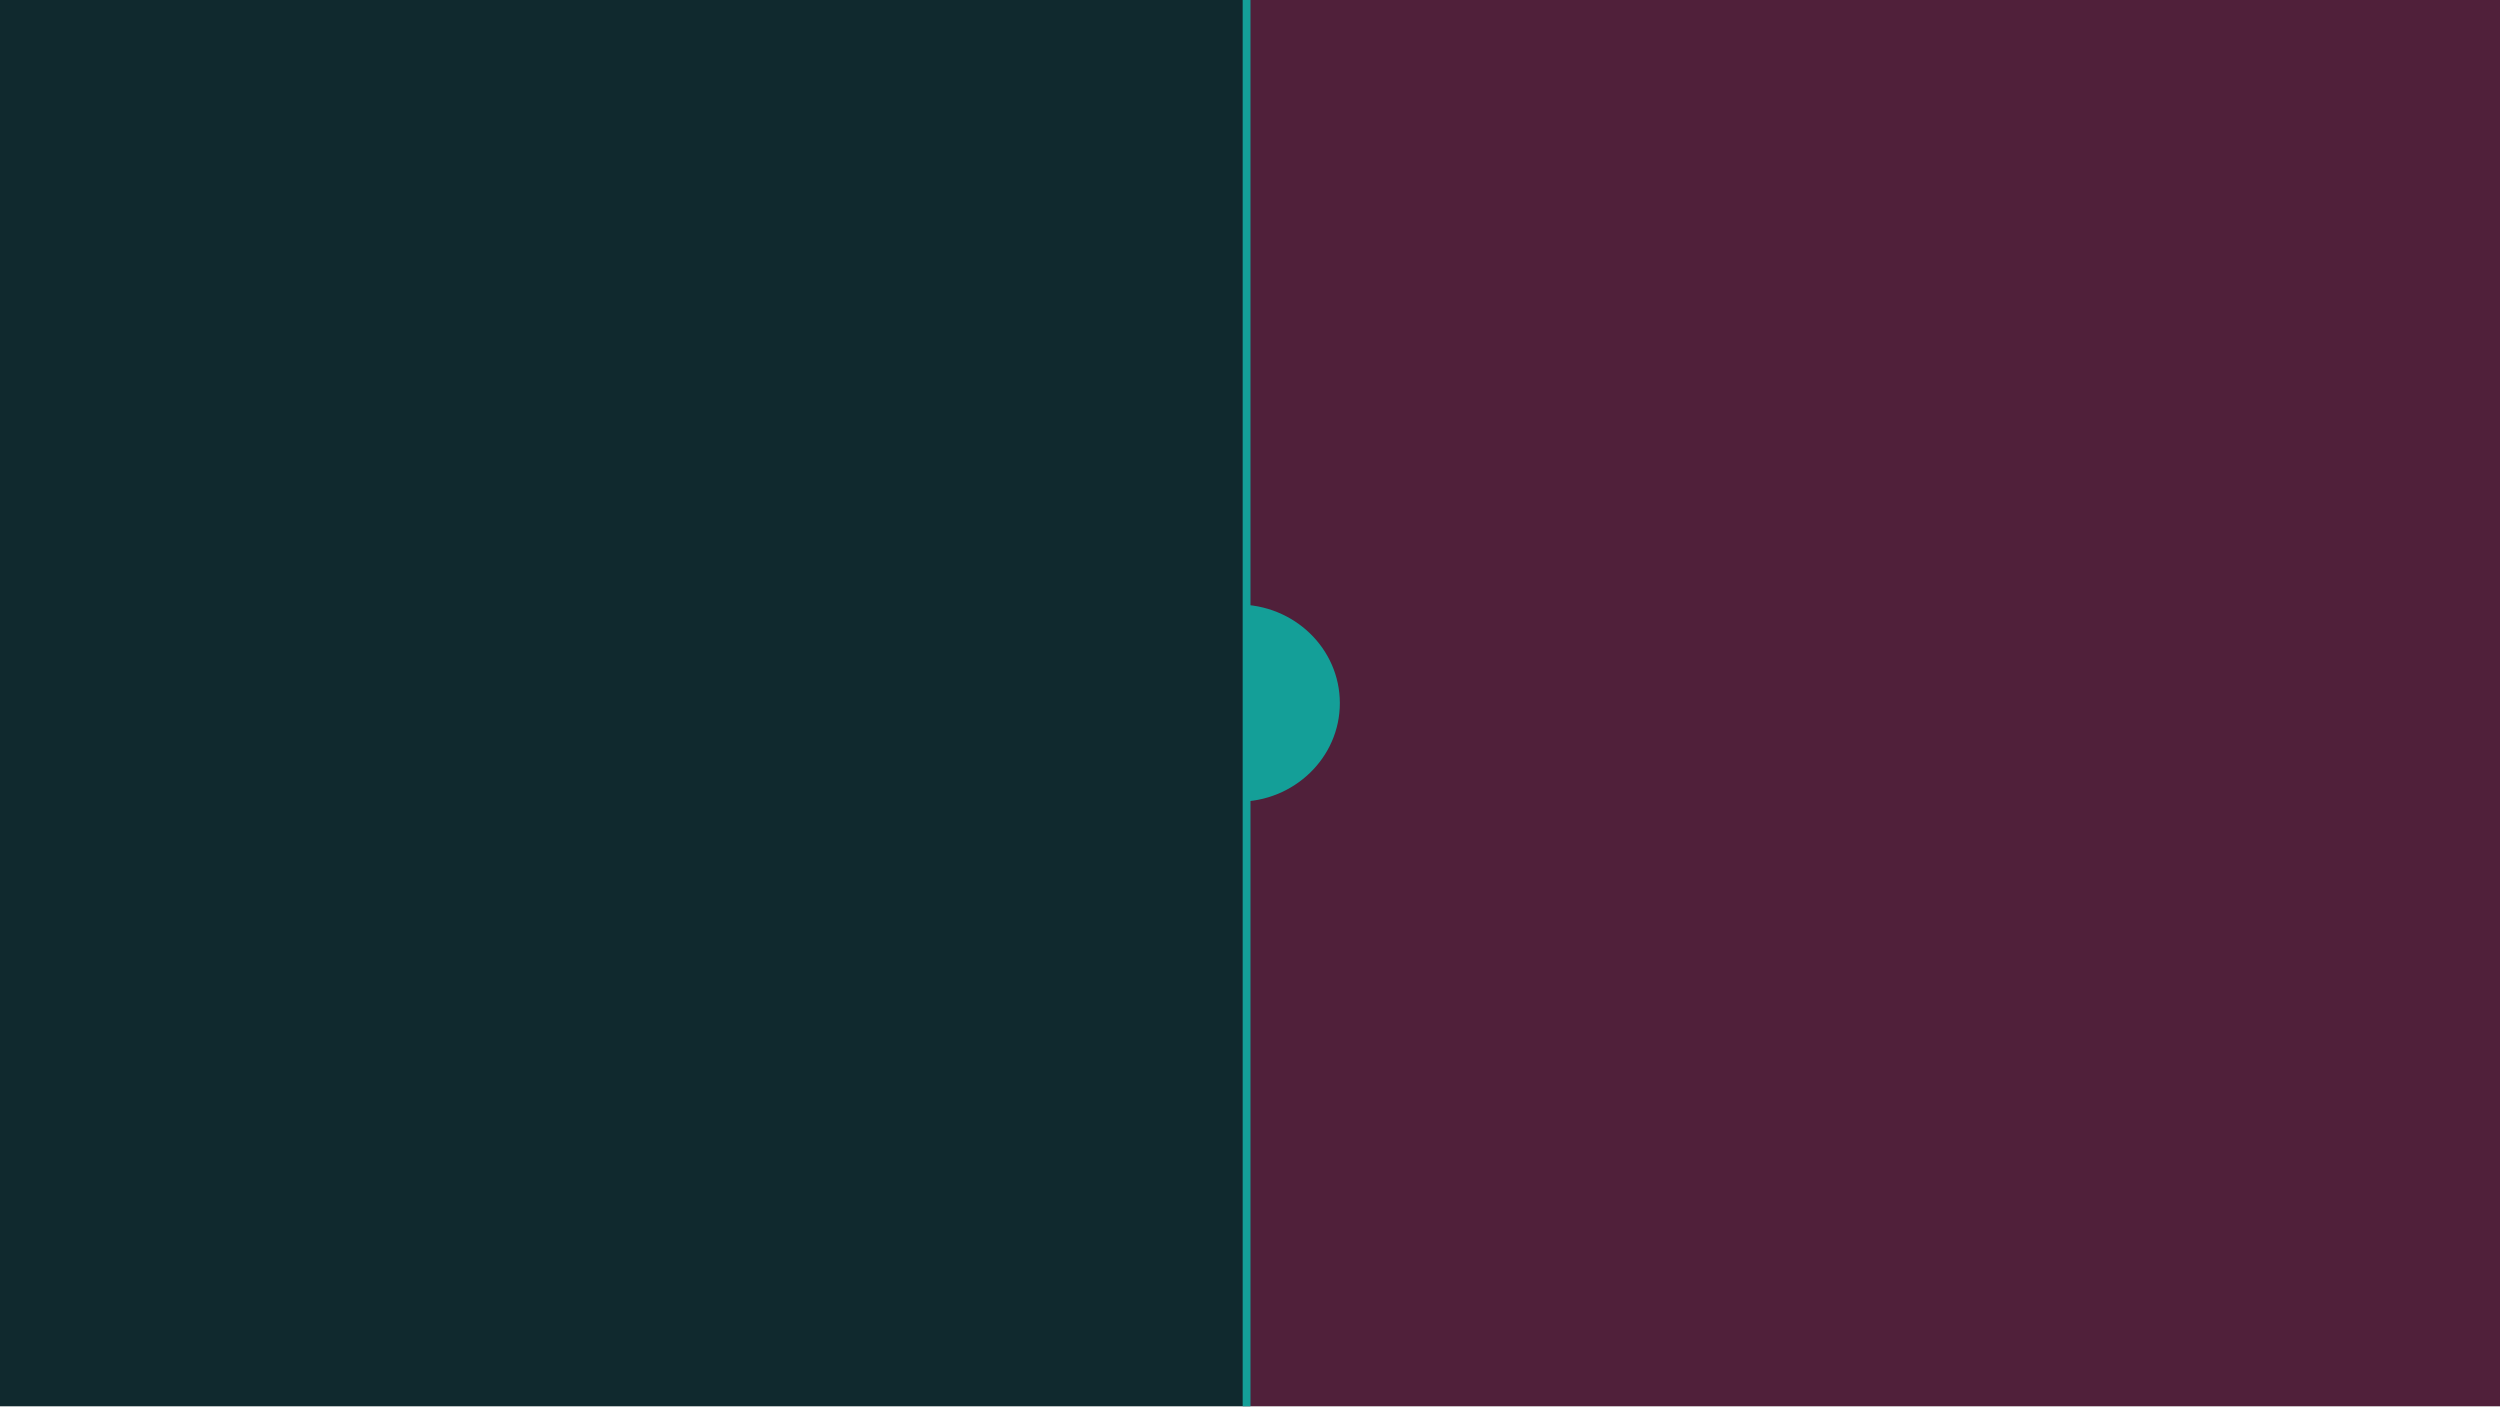
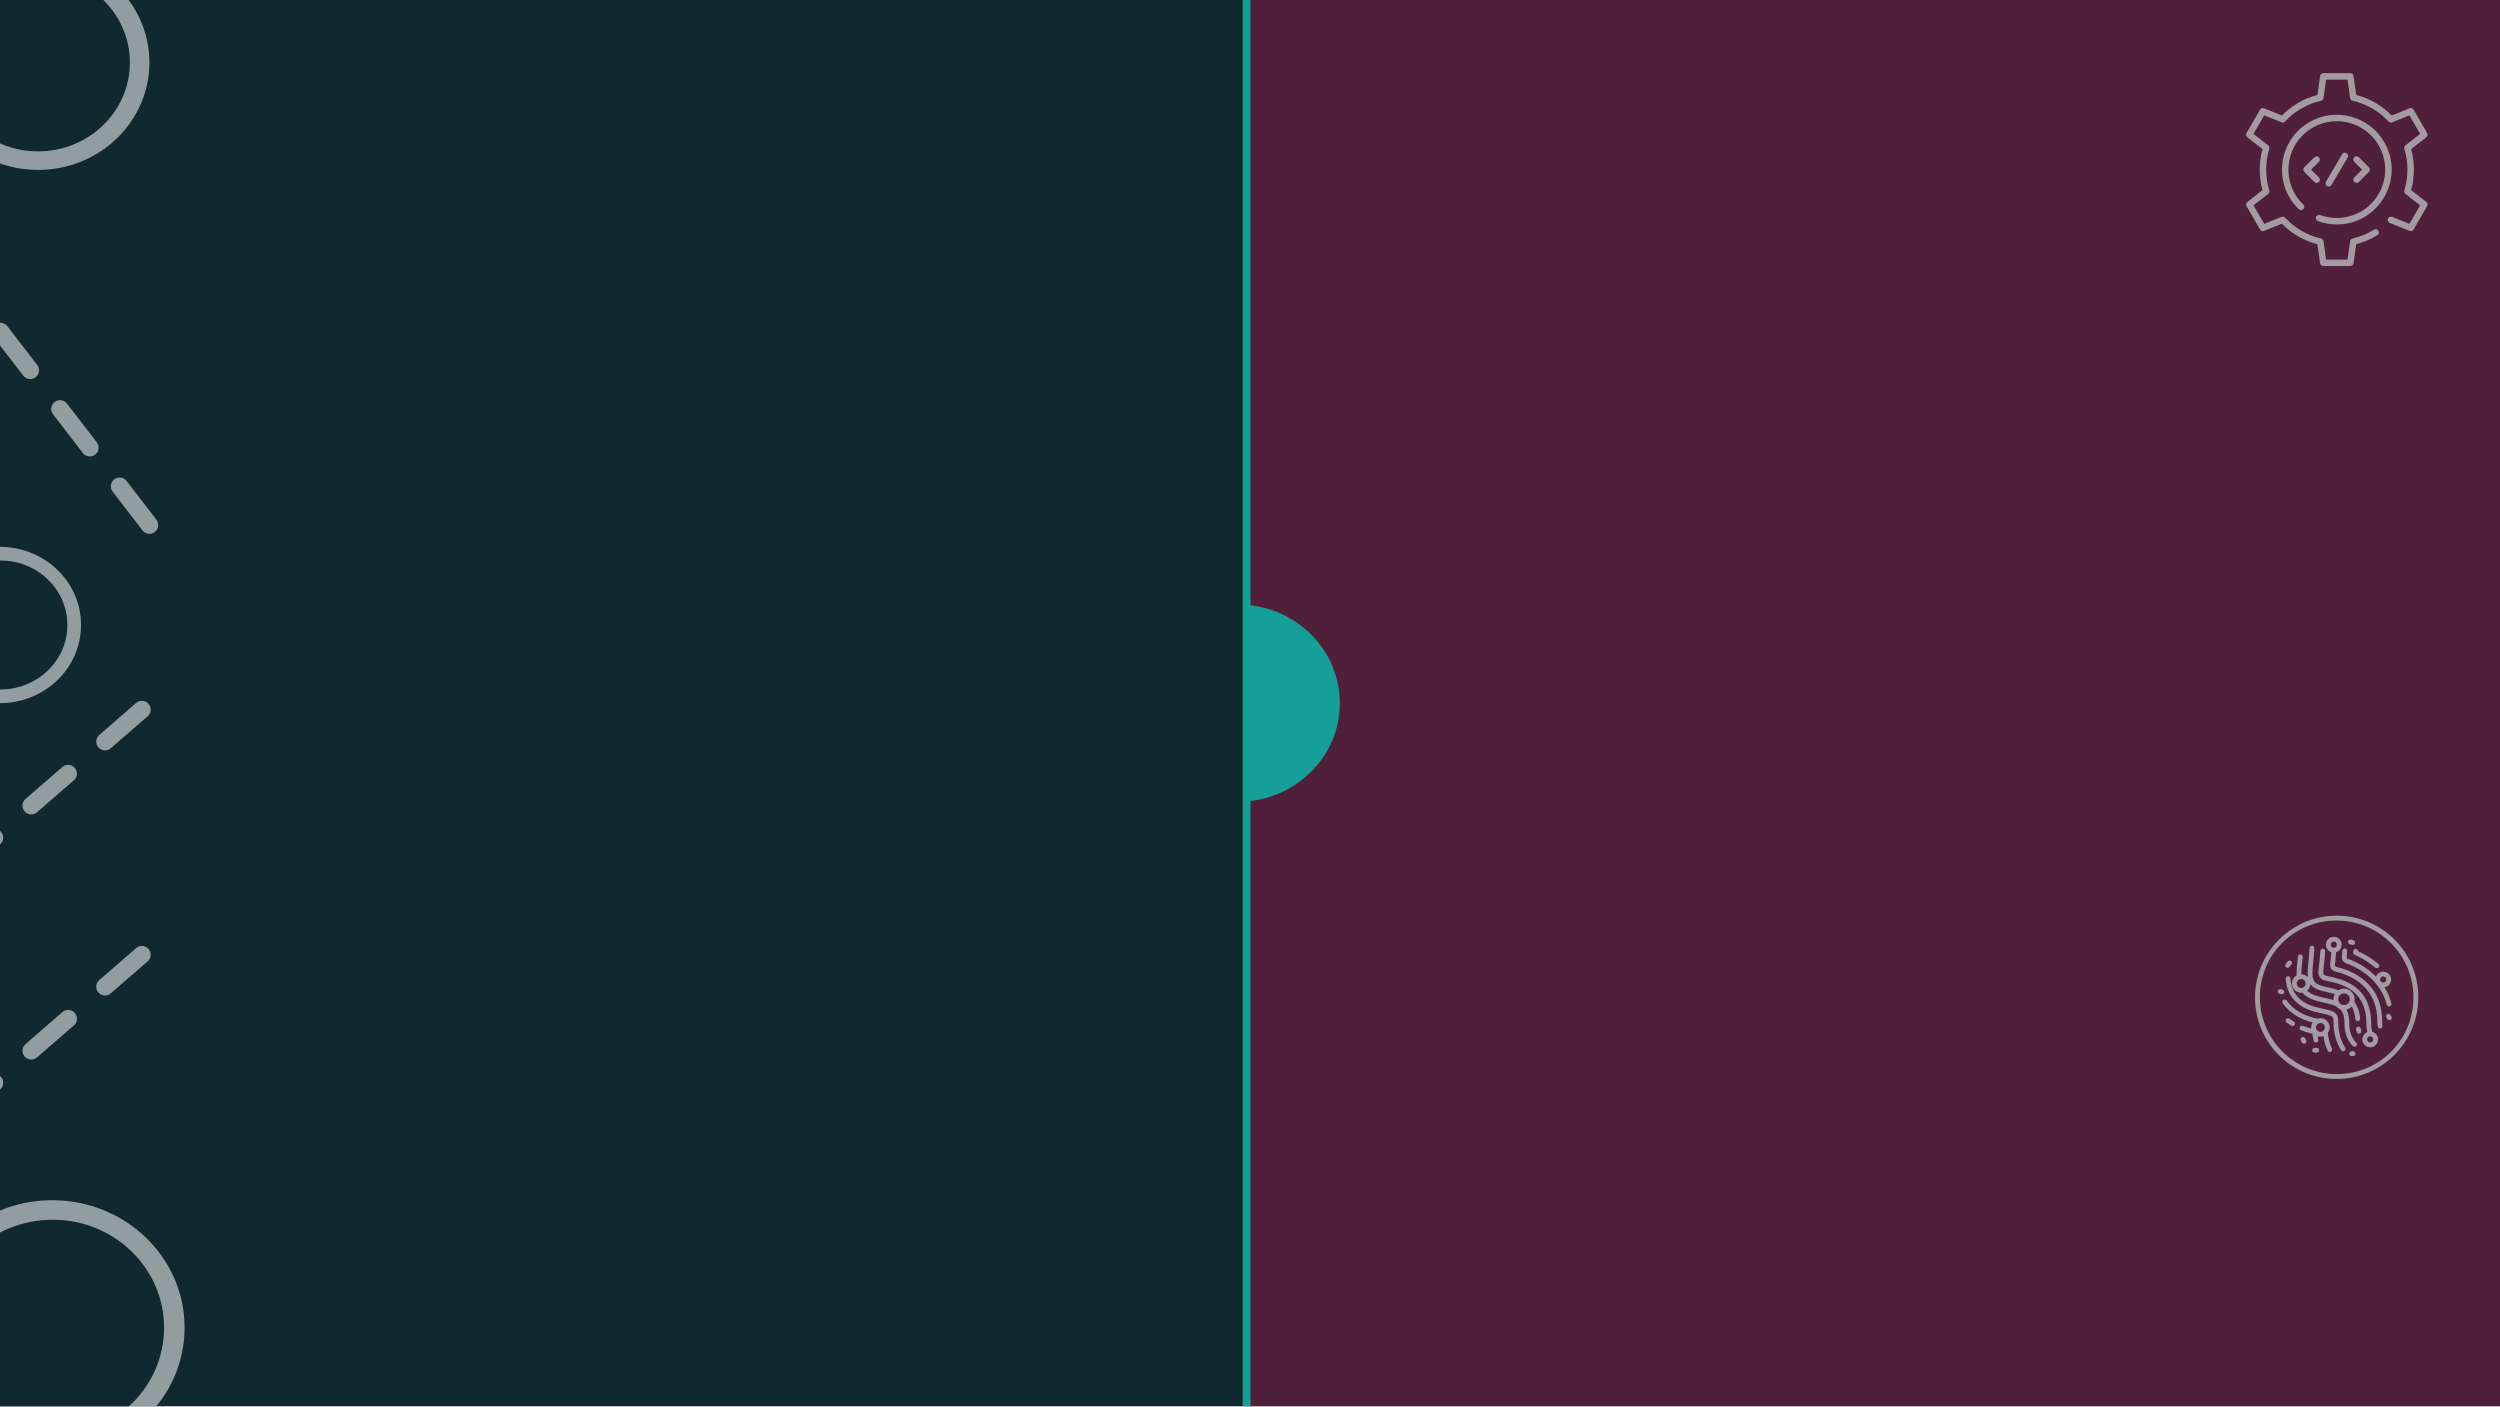
<svg xmlns="http://www.w3.org/2000/svg" width="2560" height="1440" viewBox="0 0 2560 1440">
  <defs>
-     <clipPath id="b">
+     <clipPath id="clip-skills-backdrop">
      <rect width="2560" height="1440" />
    </clipPath>
  </defs>
-   <g id="a" clip-path="url(#b)">
+   <g id="skills-backdrop" clip-path="url(#clip-skills-backdrop)">
    <rect width="2560" height="1440" fill="#fff" />
-     <rect width="1280" height="1441" transform="translate(1280)" fill="#50203a" />
-     <path d="M104.5,0C162.214,0,209,45.219,209,101S162.214,202,104.5,202,0,156.781,0,101,46.786,0,104.5,0Z" transform="translate(1163 619)" fill="#149f98" />
-     <rect width="1280" height="1441" fill="#10292e" />
-     <line y2="1441" transform="translate(1276.5 -0.5)" fill="none" stroke="#149f98" stroke-linecap="round" stroke-width="8" />
+     <rect id="Rectangle_2" data-name="Rectangle 2" width="1280" height="1441" transform="translate(1280)" fill="#50203a" />
+     <path id="Path_1" data-name="Path 1" d="M104.5,0C162.214,0,209,45.219,209,101S162.214,202,104.5,202,0,156.781,0,101,46.786,0,104.5,0Z" transform="translate(1163 619)" fill="#149f98" />
+     <rect id="Rectangle_1" data-name="Rectangle 1" width="1280" height="1441" fill="#10292e" />
+     <line id="Line_1" data-name="Line 1" y2="1441" transform="translate(1276.5 -0.5)" fill="none" stroke="#149f98" stroke-linecap="round" stroke-width="8" />
+     <ellipse id="Ellipse_14" data-name="Ellipse 14" cx="135.5" cy="130.5" rx="135.5" ry="130.5" transform="translate(-82 1229)" fill="rgba(200,207,205,0.7)" />
+     <ellipse id="Ellipse_13" data-name="Ellipse 13" cx="114" cy="110.5" rx="114" ry="110.5" transform="translate(-60 1249)" fill="#10292e" />
+     <line id="Line_5" data-name="Line 5" x1="243.5" y1="316.108" transform="translate(-90.5 221.5)" fill="none" stroke="rgba(200,207,205,0.7)" stroke-linecap="round" stroke-width="18" stroke-dasharray="50" />
+     <line id="Line_4" data-name="Line 4" y1="184" x2="212" transform="translate(-43.5 706.5)" fill="none" stroke="rgba(200,207,205,0.7)" stroke-linecap="round" stroke-width="18" stroke-dasharray="50" />
+     <line id="Line_6" data-name="Line 6" y1="184" x2="212" transform="translate(-43.5 957.5)" fill="none" stroke="rgba(200,207,205,0.7)" stroke-linecap="round" stroke-width="18" stroke-dasharray="50" />
+     <ellipse id="Ellipse_12" data-name="Ellipse 12" cx="83" cy="80" rx="83" ry="80" transform="translate(-83 560)" fill="rgba(200,207,205,0.7)" />
+     <ellipse id="Ellipse_11" data-name="Ellipse 11" cx="114" cy="110" rx="114" ry="110" transform="translate(-75 -46)" fill="rgba(200,207,205,0.7)" />
+     <ellipse id="Ellipse_10" data-name="Ellipse 10" cx="68.5" cy="66" rx="68.5" ry="66" transform="translate(-68 574)" fill="#10292e" />
+     <ellipse id="Ellipse_9" data-name="Ellipse 9" cx="94" cy="91" rx="94" ry="91" transform="translate(-55 -27)" fill="#10292e" />
+     <g id="technology" transform="translate(2285.777 74.903)">
+       <path id="Path_24" data-name="Path 24" d="M199.576,136.173,185.74,160.138a3.3,3.3,0,0,1-4.1,1.411l-20.367-8.222a3.3,3.3,0,1,1,2.473-6.125l17.7,7.147,10.965-18.993L177.4,123.612a3.3,3.3,0,0,1-1.123-3.572,72.706,72.706,0,0,0,0-42.539,3.3,3.3,0,0,1,1.123-3.572L192.42,62.186,181.454,43.193l-17.7,7.147a3.3,3.3,0,0,1-3.655-.813,71.976,71.976,0,0,0-36.813-21.274,3.3,3.3,0,0,1-2.536-2.76l-2.66-18.886H96.155L93.5,25.492a3.3,3.3,0,0,1-2.536,2.76A71.977,71.977,0,0,0,54.147,49.525a3.3,3.3,0,0,1-3.655.813l-17.7-7.147L21.821,62.185,36.844,73.929A3.3,3.3,0,0,1,37.967,77.5a72.706,72.706,0,0,0,0,42.539,3.3,3.3,0,0,1-1.123,3.572L21.821,135.355l10.966,18.993,17.7-7.147a3.3,3.3,0,0,1,3.655.813,71.976,71.976,0,0,0,36.813,21.274,3.3,3.3,0,0,1,2.536,2.76l2.66,18.886h21.931l2.66-18.886a3.3,3.3,0,0,1,2.536-2.76,71.737,71.737,0,0,0,21.873-8.986,3.3,3.3,0,0,1,3.48,5.616,78.363,78.363,0,0,1-21.659,9.269l-2.748,19.51a3.3,3.3,0,0,1-3.271,2.842H93.285a3.3,3.3,0,0,1-3.271-2.842l-2.748-19.51a78.5,78.5,0,0,1-36.377-21.023L32.6,161.548a3.3,3.3,0,0,1-4.1-1.411L14.665,136.172a3.3,3.3,0,0,1,.826-4.254l15.522-12.135a79.372,79.372,0,0,1,0-42.029L15.491,65.62a3.3,3.3,0,0,1-.826-4.254L28.5,37.4a3.3,3.3,0,0,1,4.1-1.411l18.291,7.384A78.5,78.5,0,0,1,87.267,22.35l2.748-19.51A3.3,3.3,0,0,1,93.285,0h27.672a3.3,3.3,0,0,1,3.271,2.842l2.748,19.51a78.5,78.5,0,0,1,36.377,21.023l18.291-7.384a3.3,3.3,0,0,1,4.1,1.411l13.836,23.964a3.3,3.3,0,0,1-.826,4.254L183.228,77.756a79.372,79.372,0,0,1,0,42.029L198.75,131.92a3.3,3.3,0,0,1,.826,4.253Zm-97.866-21.69,16.515-28.076a3.3,3.3,0,1,0-5.694-3.35L96.016,111.133a3.3,3.3,0,1,0,5.694,3.35Zm-12.9-28.375a3.3,3.3,0,0,0-4.671,0L73.814,96.435a3.3,3.3,0,0,0,0,4.671l10.327,10.327a3.3,3.3,0,0,0,4.671-4.671l-7.991-7.991,7.991-7.991a3.3,3.3,0,0,0,0-4.672Zm38.54,26.293a3.293,3.293,0,0,0,2.336-.967l10.327-10.327a3.3,3.3,0,0,0,0-4.671L129.687,86.107a3.3,3.3,0,1,0-4.671,4.671l7.991,7.991-7.991,7.991a3.307,3.307,0,0,0,2.335,5.64ZM87.79,151.49a56.16,56.16,0,0,0,19.362,3.462c40.8,0,68.149-42.607,50.914-79.794A56.217,56.217,0,0,0,83.509,47.824c-35.714,16.552-43.811,64.143-15.248,91.5a3.3,3.3,0,1,0,4.569-4.771C47.644,110.429,54.758,68.43,86.286,53.818a49.546,49.546,0,1,1,3.777,91.47,3.3,3.3,0,1,0-2.273,6.2Z" fill="rgba(200,207,205,0.7)" />
+     </g>
+     <g id="pasta" transform="translate(2309 937.5)">
+       <g id="Group_13" data-name="Group 13">
+         <g id="Group_12" data-name="Group 12">
+           <path id="Path_25" data-name="Path 25" d="M142.97,24.53A83.75,83.75,0,0,0,24.53,142.97,83.75,83.75,0,0,0,142.97,24.53ZM139.5,139.5A78.843,78.843,0,0,1,28,28,78.843,78.843,0,0,1,139.5,139.5Z" fill="rgba(200,207,205,0.7)" />
+         </g>
+       </g>
+       <g id="Group_15" data-name="Group 15" transform="translate(37.961 30.836)">
+         <g id="Group_14" data-name="Group 14">
+           <path id="Path_26" data-name="Path 26" d="M185.772,168.929a34.344,34.344,0,0,0-5.829-17.33,10.856,10.856,0,0,0-16.308-11.67,87,87,0,0,0-11.289-3.032c-6.242-1.355-10.616-2.763-13.13-5.6-2.857-3.223-2.39-11.475-1.459-19.913.486-4.407,1.037-9.4,1.216-14.592a2.454,2.454,0,0,0-4.9-.168c-.172,5-.712,9.9-1.189,14.222-.7,6.31-1,11.56-.468,15.737a9.436,9.436,0,0,0-6.837-3.009,131.562,131.562,0,0,1,1.037-13.418c.152-1.384.307-2.783.452-4.2a2.454,2.454,0,0,0-4.882-.5c-.144,1.4-.3,2.788-.448,4.16a120.5,120.5,0,0,0-1.056,15.279,9.456,9.456,0,0,0,5.921,17.533c5.984,6.668,14.664,8.554,22.328,10.218,4.515.98,8.782,1.909,12.264,3.657a10.907,10.907,0,0,0,4.174,2.949c.014.016.027.032.042.048,3.022,3.095,4.465,7.764,4.411,14.274-.109,13.062,5.339,20.327,8.6,23.495a2.454,2.454,0,1,0,3.422-3.518c-3.292-3.2-7.2-9.261-7.11-19.936.047-5.652-.925-10.232-2.945-13.875a10.862,10.862,0,0,0,5.5-3.168,31.189,31.189,0,0,1,3.6,12.75,2.454,2.454,0,0,0,2.443,2.255q.1,0,.2-.008A2.453,2.453,0,0,0,185.772,168.929ZM125.5,137.593a4.555,4.555,0,1,1,4.555-4.555A4.56,4.56,0,0,1,125.5,137.593Zm33.033,12.4c-2.774-.877-5.7-1.514-8.563-2.136-6.7-1.455-13.612-2.957-18.509-7.477a9.452,9.452,0,0,0,3.469-6.6c.194.268.4.526.616.772,3.4,3.833,8.551,5.573,15.761,7.137,2.663.578,5.59,1.215,8.583,2.152a10.792,10.792,0,0,0-1.393,5.312C158.5,149.438,158.51,149.716,158.531,149.992Zm10.828,5.122a5.956,5.956,0,1,1,5.956-5.956A5.963,5.963,0,0,1,169.359,155.113Z" transform="translate(-116.036 -94.257)" fill="rgba(200,207,205,0.7)" />
+         </g>
+       </g>
+       <g id="Group_17" data-name="Group 17" transform="translate(103.519 113.764)">
+         <g id="Group_16" data-name="Group 16">
+           <path id="Path_27" data-name="Path 27" d="M321.815,351.627a17.61,17.61,0,0,1-.536-1.945,2.454,2.454,0,1,0-4.8,1.036,22.417,22.417,0,0,0,.688,2.494,2.454,2.454,0,1,0,4.644-1.585Z" transform="translate(-316.427 -347.746)" fill="rgba(200,207,205,0.7)" />
+         </g>
+       </g>
+       <g id="Group_19" data-name="Group 19" transform="translate(31.511 62.126)">
+         <g id="Group_18" data-name="Group 18">
+           <path id="Path_28" data-name="Path 28" d="M157.159,262.867c-4.142-5.935-6.984-16.209-6.911-24.985.035-4.146-.179-7.783-3.159-10.3-2.36-1.993-5.868-2.916-12.765-4.413-8.217-1.783-18.444-4-25.8-12.295-4.43-5-6.751-10.935-7.3-18.693a2.454,2.454,0,0,0-4.895.349c.625,8.769,3.413,15.835,8.526,21.6,8.419,9.493,19.514,11.9,28.429,13.834,5.243,1.138,9.074,2.045,10.64,3.367.97.819,1.455,2.051,1.418,6.509-.082,9.852,3.051,21.038,7.795,27.834a2.454,2.454,0,1,0,4.024-2.809Z" transform="translate(-96.321 -189.902)" fill="rgba(200,207,205,0.7)" />
+         </g>
+       </g>
+       <g id="Group_21" data-name="Group 21" transform="translate(28.033 85.915)">
+         <g id="Group_20" data-name="Group 20">
+           <path id="Path_29" data-name="Path 29" d="M136.54,312.886a49.507,49.507,0,0,1-4.155-16,9.456,9.456,0,0,0-10.74-14.528c-9.584-2.2-20.379-5.778-28.661-15.116a40.267,40.267,0,0,1-2.831-3.579,2.454,2.454,0,0,0-4.017,2.818,45.323,45.323,0,0,0,3.177,4.016c8.1,9.128,18.128,13.243,27.471,15.717a9.388,9.388,0,0,0-1.419,6.157,82.632,82.632,0,0,1-8.58-2.708,2.454,2.454,0,1,0-1.746,4.586A92.26,92.26,0,0,0,116.46,297.7c.244,1.674.55,3.314.849,4.876.149.778.322,1.573.514,2.365a2.454,2.454,0,0,0,4.769-1.157c-.173-.714-.329-1.431-.463-2.131q-.131-.681-.256-1.357a9.436,9.436,0,0,0,6-.074,51.283,51.283,0,0,0,4.255,14.8,2.454,2.454,0,1,0,4.417-2.138Zm-11.779-17.041a4.555,4.555,0,1,1,4.555-4.555A4.56,4.56,0,0,1,124.761,295.844Z" transform="translate(-85.69 -262.618)" fill="rgba(200,207,205,0.7)" />
+         </g>
+       </g>
+       <g id="Group_23" data-name="Group 23" transform="translate(31.551 105.211)">
+         <g id="Group_22" data-name="Group 22">
+           <path id="Path_30" data-name="Path 30" d="M104.742,324.939c-1.522-.892-3-1.858-4.407-2.872a2.454,2.454,0,1,0-2.876,3.976c1.529,1.106,3.145,2.159,4.8,3.13a2.454,2.454,0,1,0,2.48-4.234Z" transform="translate(-96.444 -321.602)" fill="rgba(200,207,205,0.7)" />
+         </g>
+       </g>
+       <g id="Group_25" data-name="Group 25" transform="translate(72.744 21.8)">
+         <g id="Group_24" data-name="Group 24">
+           <path id="Path_31" data-name="Path 31" d="M280.271,157.7a23.833,23.833,0,0,1-.334-4.188c.065-17.619-5.919-31.737-17.787-41.961C254.545,105,244.738,100.237,233,97.386a1.9,1.9,0,0,1-1.421-2.057l.1-.9c.348-3.13.808-7.277,1.087-12.027a8.063,8.063,0,1,0-4.912-.071c-.273,4.537-.716,8.531-1.052,11.556l-.1.9a6.816,6.816,0,0,0,5.14,7.364c10.975,2.666,20.094,7.08,27.1,13.119,10.731,9.245,16.142,22.105,16.083,38.225a28.784,28.784,0,0,0,.407,5.052,2.454,2.454,0,0,0,4.834-.847Zm-53-83.009a3.153,3.153,0,1,1,3.153,3.153A3.157,3.157,0,0,1,227.266,74.7Z" transform="translate(-222.359 -66.636)" fill="rgba(200,207,205,0.7)" />
+         </g>
+       </g>
+       <g id="Group_27" data-name="Group 27" transform="translate(89.093 33.617)">
+         <g id="Group_26" data-name="Group 26">
+           <path id="Path_32" data-name="Path 32" d="M323.018,159.263a55.744,55.744,0,0,0-7.091-16.638,8.06,8.06,0,1,0-8.744-11q-.683-.693-1.388-1.373a76.7,76.7,0,0,0-27.625-16.87,1.293,1.293,0,0,1-.927-1.314c.2-2.341.34-4.55.439-6.751a2.454,2.454,0,0,0-4.9-.22c-.1,2.138-.236,4.284-.426,6.562a6.208,6.208,0,0,0,4.222,6.364c15.839,5.442,36.256,19.807,41.671,42.382a2.454,2.454,0,0,0,4.772-1.144Zm-11.526-24.6a3.153,3.153,0,1,1,3.153,3.153A3.157,3.157,0,0,1,311.493,134.668Z" transform="translate(-272.332 -102.756)" fill="rgba(200,207,205,0.7)" />
+         </g>
+       </g>
+       <g id="Group_29" data-name="Group 29" transform="translate(100.668 34.121)">
+         <g id="Group_28" data-name="Group 28">
+           <path id="Path_33" data-name="Path 33" d="M333.464,119.773a90.562,90.562,0,0,0-20.772-13.134,2.454,2.454,0,0,0-4.9,0q-.032.725-.071,1.432a2.453,2.453,0,0,0,1.481,2.387,85.4,85.4,0,0,1,21.1,13.061,2.454,2.454,0,1,0,3.167-3.748Z" transform="translate(-307.715 -104.298)" fill="rgba(200,207,205,0.7)" />
+         </g>
+       </g>
+       <g id="Group_31" data-name="Group 31" transform="translate(65.069 34.017)">
+         <g id="Group_30" data-name="Group 30">
+           <path id="Path_34" data-name="Path 34" d="M254.049,189.043a30.2,30.2,0,0,1-1.143-8.7c.07-16.532-5.513-29.124-16.593-37.427-9.061-6.789-19.561-9.067-25.834-10.428l-4.111-.893a3.207,3.207,0,0,1-2.559-3.3c.159-2.9.541-6.354.848-9.132.415-3.767.886-8.036,1.143-12.582a2.454,2.454,0,1,0-4.9-.276c-.249,4.415-.712,8.614-1.121,12.324-.313,2.833-.7,6.359-.869,9.4a8.093,8.093,0,0,0,6.416,8.368l4.111.893c5.883,1.277,15.729,3.413,23.933,9.56,9.77,7.32,14.692,18.584,14.628,33.479a36.437,36.437,0,0,0,1.029,8.976,8.06,8.06,0,1,0,5.022-.251Zm-2.13,10.925a3.153,3.153,0,1,1,3.153-3.153A3.157,3.157,0,0,1,251.919,199.968Z" transform="translate(-198.897 -103.981)" fill="rgba(200,207,205,0.7)" />
+         </g>
+       </g>
+       <g id="Group_33" data-name="Group 33" transform="translate(95.313 24.529)">
+         <g id="Group_32" data-name="Group 32">
+           <path id="Path_35" data-name="Path 35" d="M296.839,75.782l-2.336-.7a2.454,2.454,0,0,0-1.41,4.7l2.336.7a2.454,2.454,0,1,0,1.41-4.7Z" transform="translate(-291.343 -74.977)" fill="rgba(200,207,205,0.7)" />
+         </g>
+       </g>
+       <g id="Group_35" data-name="Group 35" transform="translate(134.325 100.686)">
+         <g id="Group_34" data-name="Group 34">
+           <path id="Path_36" data-name="Path 36" d="M416.113,310.639,415.179,309a2.454,2.454,0,0,0-4.261,2.435l.934,1.635a2.454,2.454,0,0,0,4.261-2.435Z" transform="translate(-410.595 -307.768)" fill="rgba(200,207,205,0.7)" />
+         </g>
+       </g>
+       <g id="Group_37" data-name="Group 37" transform="translate(46.721 124.28)">
+         <g id="Group_36" data-name="Group 36">
+           <path id="Path_37" data-name="Path 37" d="M148.581,383.254l-1.168-2.1a2.454,2.454,0,0,0-4.29,2.383l1.168,2.1a2.454,2.454,0,0,0,4.29-2.384Z" transform="translate(-142.814 -379.889)" fill="rgba(200,207,205,0.7)" />
+         </g>
+       </g>
+       <g id="Group_39" data-name="Group 39" transform="translate(58.636 135.494)">
+         <g id="Group_38" data-name="Group 38">
+           <path id="Path_38" data-name="Path 38" d="M184.024,414.167h-2.336a2.454,2.454,0,0,0,0,4.907h2.336a2.454,2.454,0,0,0,0-4.907Z" transform="translate(-179.234 -414.167)" fill="rgba(200,207,205,0.7)" />
+         </g>
+       </g>
+       <g id="Group_41" data-name="Group 41" transform="translate(96.481 138.998)">
+         <g id="Group_40" data-name="Group 40">
+           <path id="Path_39" data-name="Path 39" d="M299,424.878h-1.635a2.454,2.454,0,0,0,0,4.907H299a2.454,2.454,0,0,0,0-4.907Z" transform="translate(-294.915 -424.878)" fill="rgba(200,207,205,0.7)" />
+         </g>
+       </g>
+       <g id="Group_43" data-name="Group 43" transform="translate(31.07 46.021)">
+         <g id="Group_42" data-name="Group 42">
+           <path id="Path_40" data-name="Path 40" d="M101.083,141.228a2.454,2.454,0,0,0-3.453.345l-2.1,2.569a2.454,2.454,0,1,0,3.8,3.108l2.1-2.57A2.454,2.454,0,0,0,101.083,141.228Z" transform="translate(-94.973 -140.674)" fill="rgba(200,207,205,0.7)" />
+         </g>
+       </g>
+       <g id="Group_45" data-name="Group 45" transform="translate(23.477 75.339)">
+         <g id="Group_44" data-name="Group 44">
+           <path id="Path_41" data-name="Path 41" d="M76.451,230.689l-1.752-.35a2.454,2.454,0,0,0-.962,4.812l1.752.35a2.454,2.454,0,0,0,.962-4.812Z" transform="translate(-71.764 -230.29)" fill="rgba(200,207,205,0.7)" />
+         </g>
+       </g>
+     </g>
  </g>
</svg>
